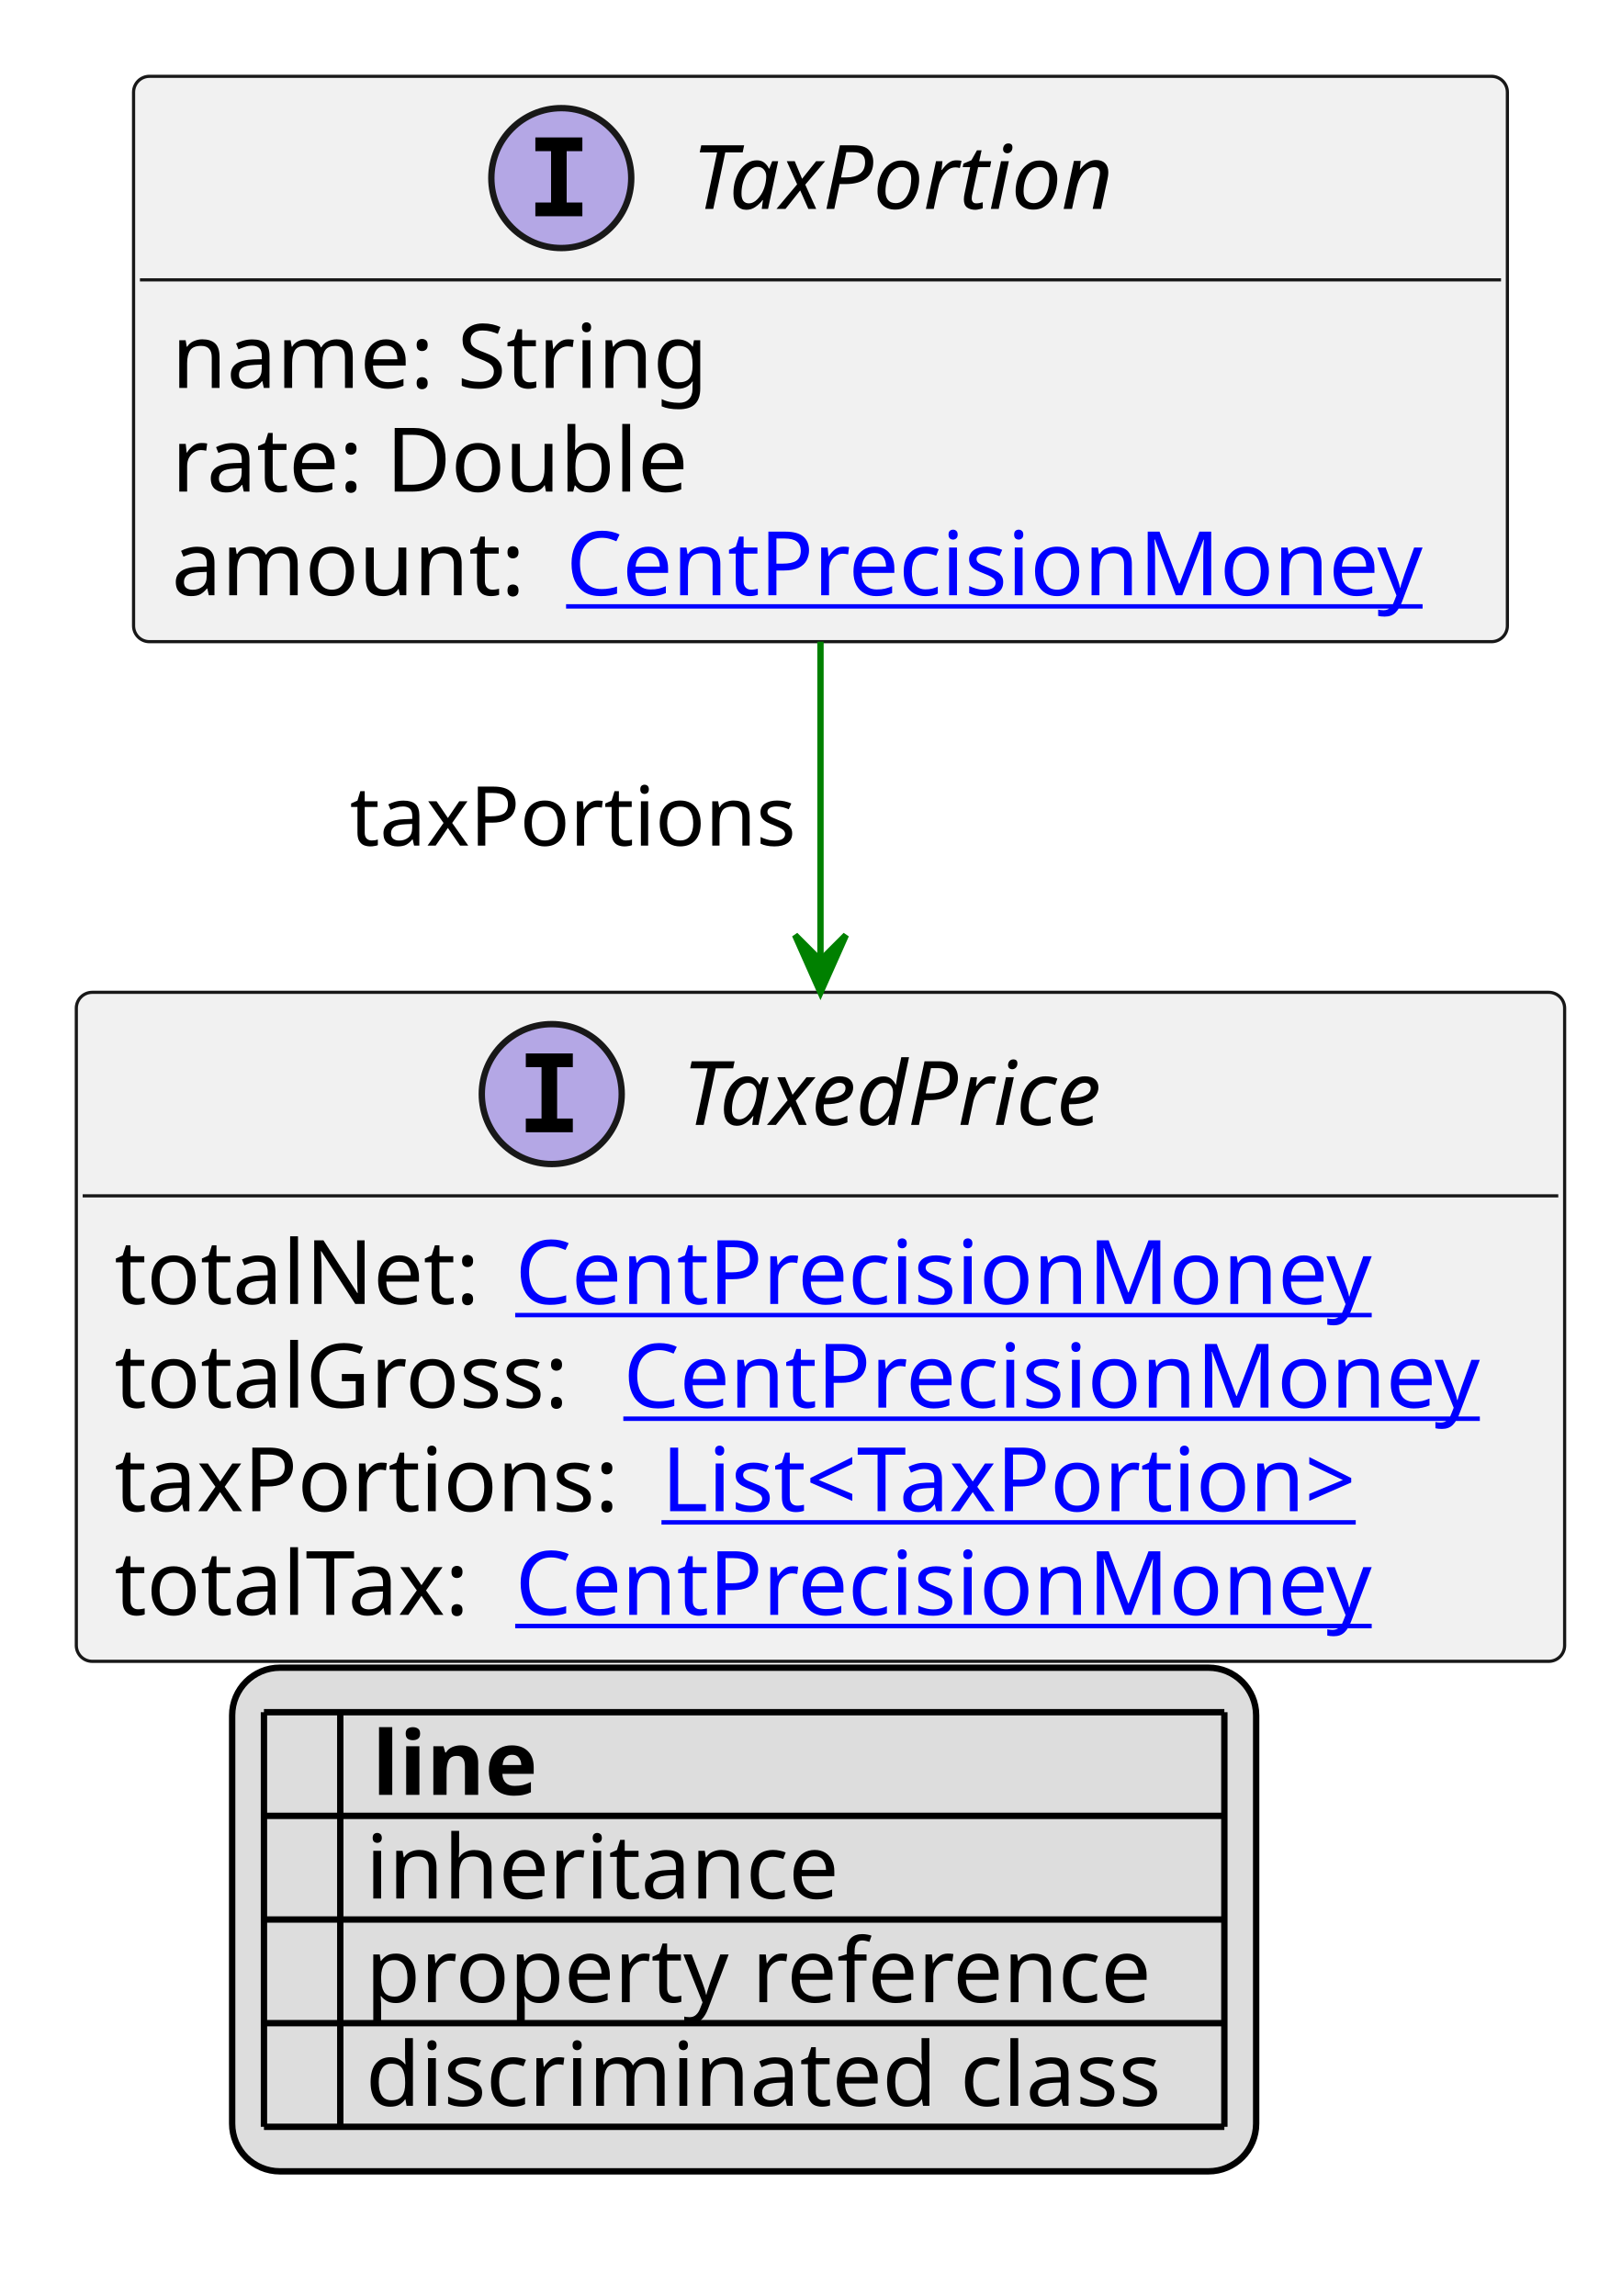
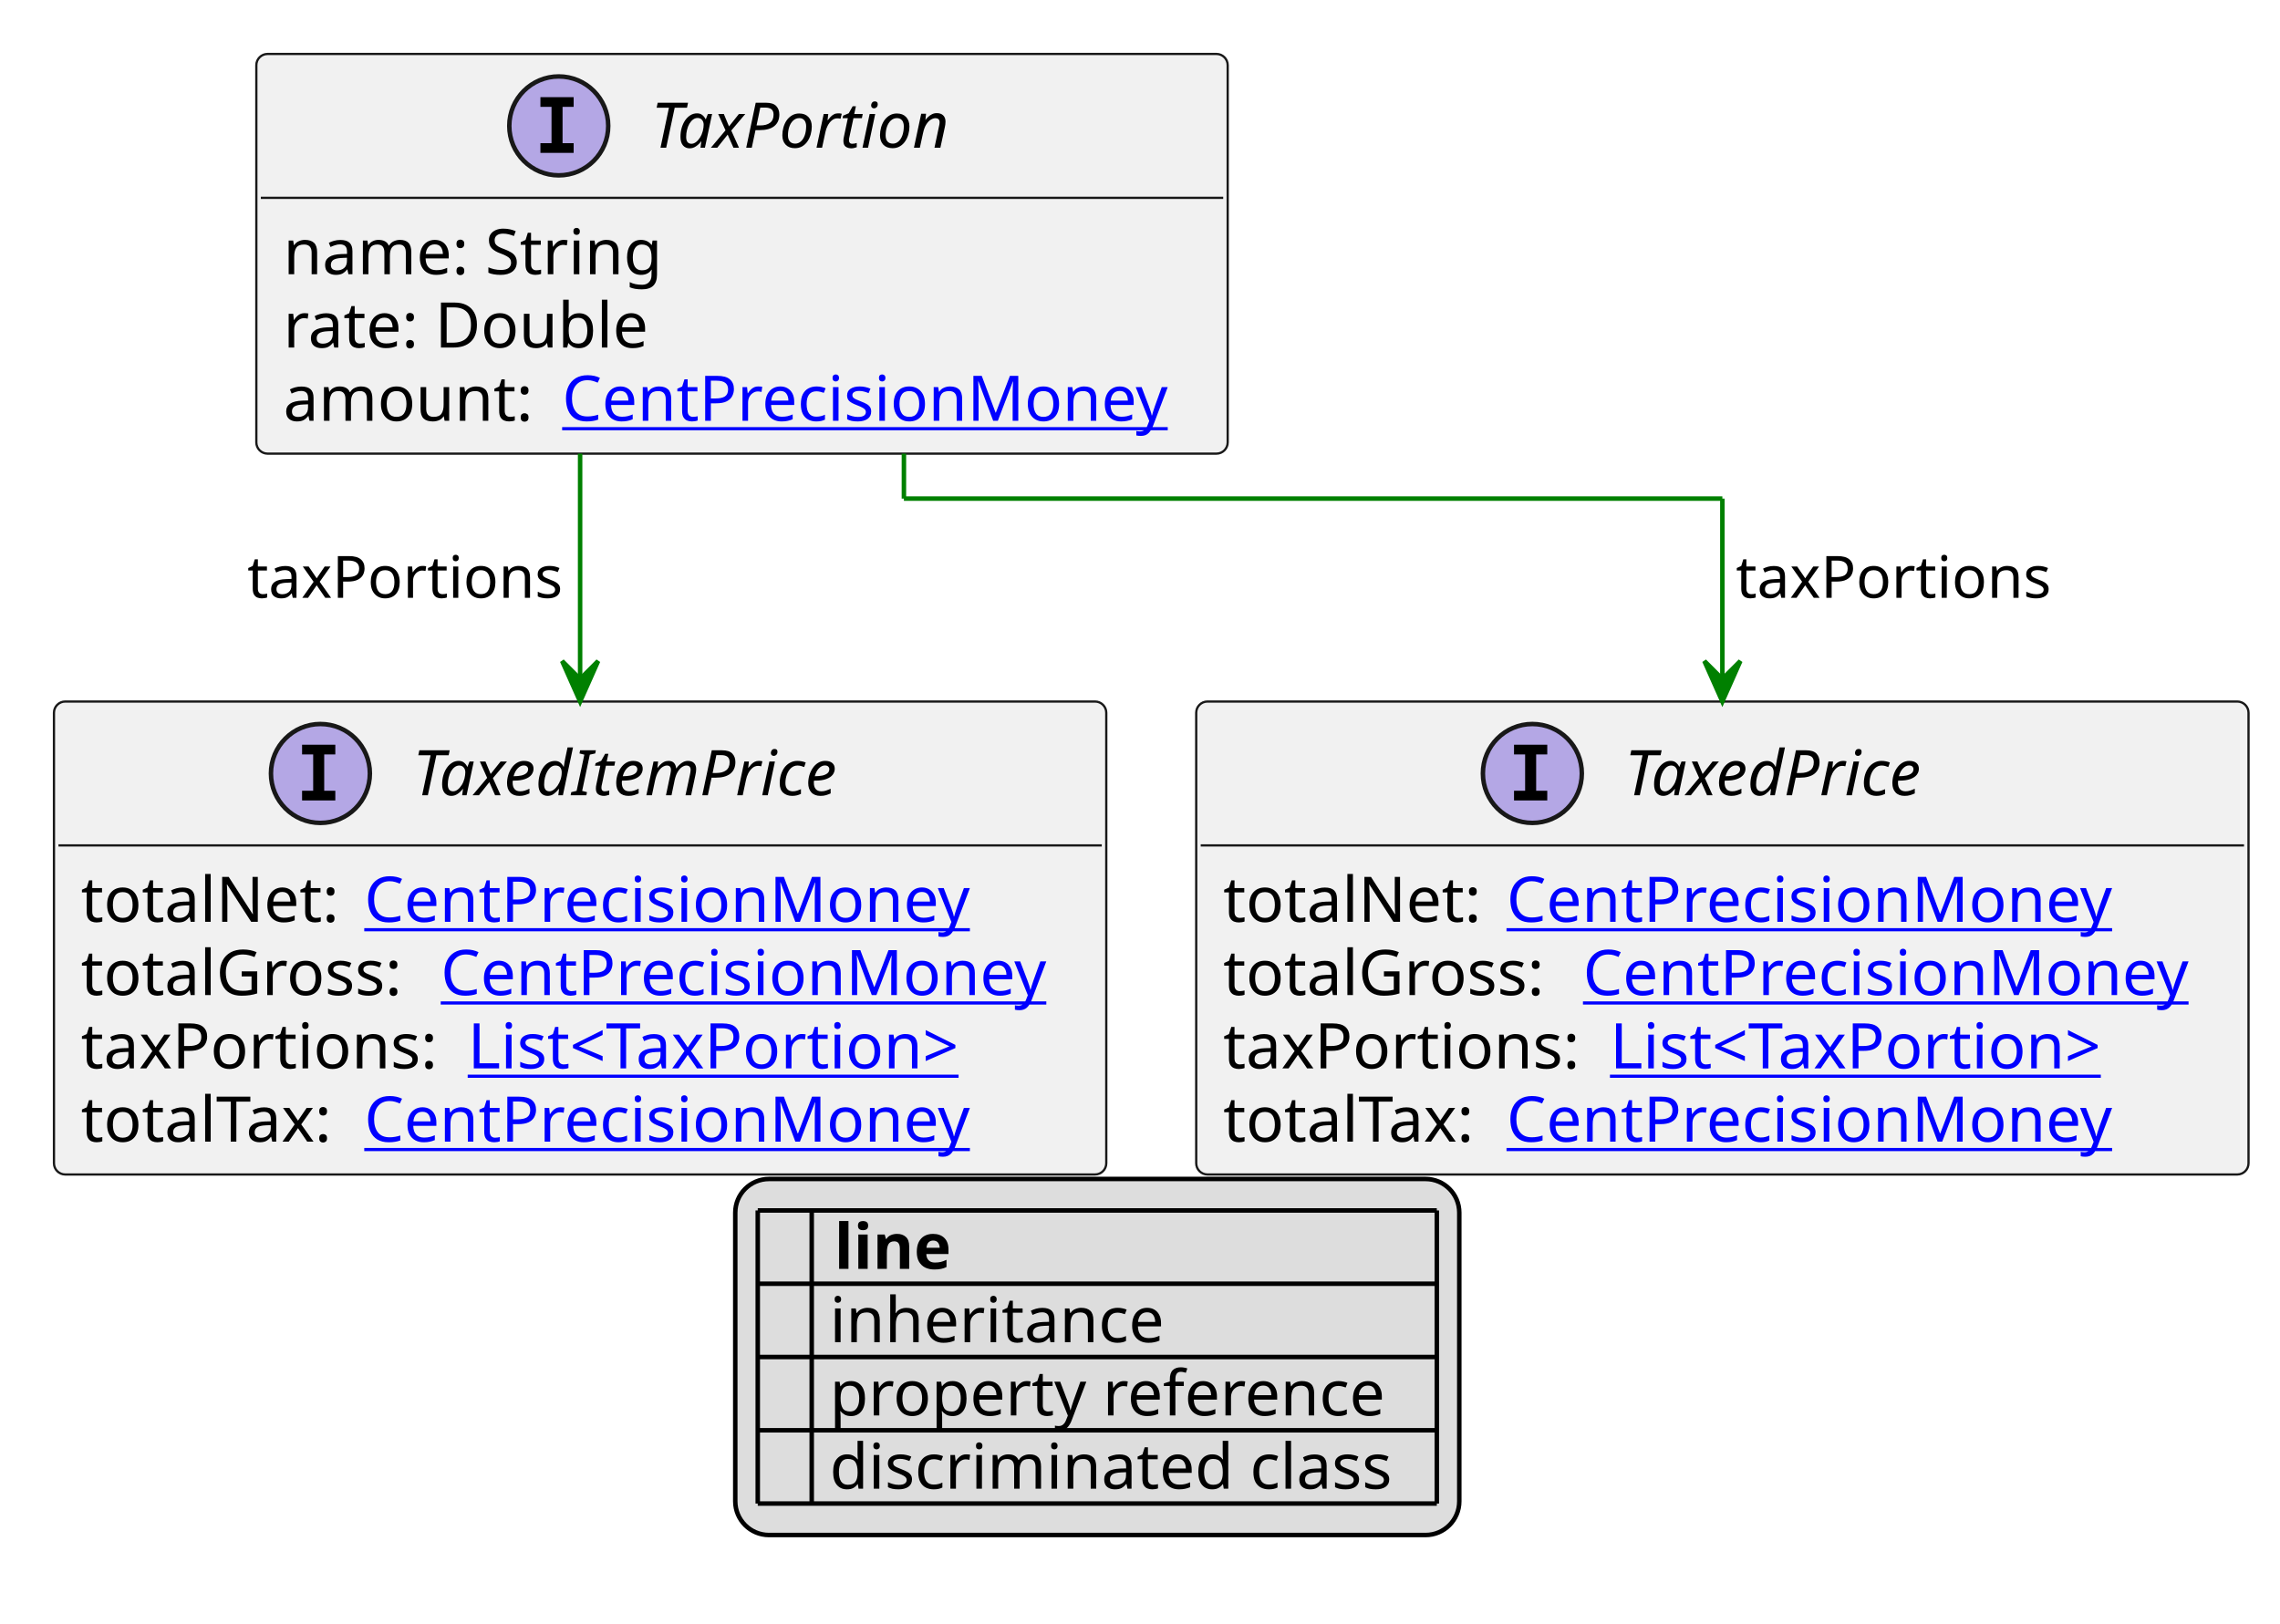
- <svg xmlns="http://www.w3.org/2000/svg" xmlns:xlink="http://www.w3.org/1999/xlink" contentStyleType="text/css" height="361px" preserveAspectRatio="none" style="width:253px;height:361px;background:#FFFFFF;" version="1.1" viewBox="0 0 253 361" width="253px" zoomAndPan="magnify">
+ <svg xmlns="http://www.w3.org/2000/svg" xmlns:xlink="http://www.w3.org/1999/xlink" contentStyleType="text/css" height="361px" preserveAspectRatio="none" style="width:507px;height:361px;background:#FFFFFF;" version="1.1" viewBox="0 0 507 361" width="507px" zoomAndPan="magnify">
  <defs>
-     <filter height="1" id="bvins3u69om200" width="1" x="0" y="0">
+     <filter height="1" id="bntm89vw850yr0" width="1" x="0" y="0">
      <feFlood flood-color="#000000" result="flood" />
      <feComposite in="SourceGraphic" in2="flood" operator="over" />
    </filter>
-     <filter height="1" id="bvins3u69om201" width="1" x="0" y="0">
+     <filter height="1" id="bntm89vw850yr1" width="1" x="0" y="0">
      <feFlood flood-color="#008000" result="flood" />
      <feComposite in="SourceGraphic" in2="flood" operator="over" />
    </filter>
-     <filter height="1" id="bvins3u69om202" width="1" x="0" y="0">
+     <filter height="1" id="bntm89vw850yr2" width="1" x="0" y="0">
      <feFlood flood-color="#0000FF" result="flood" />
      <feComposite in="SourceGraphic" in2="flood" operator="over" />
    </filter>
  </defs>
  <g>
    <a href="TaxPortion.svg" target="_top" title="TaxPortion.svg" xlink:actuate="onRequest" xlink:href="TaxPortion.svg" xlink:show="new" xlink:title="TaxPortion.svg" xlink:type="simple">
      <g id="elem_TaxPortion">
-         <rect codeLine="10" fill="#F1F1F1" height="88.891" id="TaxPortion" rx="2.5" ry="2.5" style="stroke:#181818;stroke-width:0.5;" width="216" x="21" y="12" />
-         <ellipse cx="88.25" cy="28" fill="#B4A7E5" rx="11" ry="11" style="stroke:#181818;stroke-width:1.0;" />
-         <path d="M84.172,23.766 L84.172,21.609 L91.562,21.609 L91.562,23.766 L89.094,23.766 L89.094,31.844 L91.562,31.844 L91.562,34 L84.172,34 L84.172,31.844 L86.641,31.844 L86.641,23.766 L84.172,23.766 Z " fill="#000000" />
-         <text fill="#000000" font-family="sans-serif" font-size="14" font-style="italic" lengthAdjust="spacing" textLength="73" x="108.75" y="32.847">TaxPortion</text>
-         <line style="stroke:#181818;stroke-width:0.5;" x1="22" x2="236" y1="44" y2="44" />
-         <text fill="#000000" font-family="sans-serif" font-size="14" lengthAdjust="spacing" textLength="88" x="27" y="60.995">name: String</text>
-         <text fill="#000000" font-family="sans-serif" font-size="14" lengthAdjust="spacing" textLength="86" x="27" y="77.292">rate: Double</text>
-         <text fill="#000000" font-family="sans-serif" font-size="14" lengthAdjust="spacing" textLength="58" x="27" y="93.589">amount:</text>
+         <rect codeLine="10" fill="#F1F1F1" height="88.891" id="TaxPortion" rx="2.5" ry="2.5" style="stroke:#181818;stroke-width:0.5;" width="216" x="57" y="12" />
+         <ellipse cx="124.25" cy="28" fill="#B4A7E5" rx="11" ry="11" style="stroke:#181818;stroke-width:1.0;" />
+         <path d="M120.172,23.766 L120.172,21.609 L127.562,21.609 L127.562,23.766 L125.094,23.766 L125.094,31.844 L127.562,31.844 L127.562,34 L120.172,34 L120.172,31.844 L122.641,31.844 L122.641,23.766 L120.172,23.766 Z " fill="#000000" />
+         <text fill="#000000" font-family="sans-serif" font-size="14" font-style="italic" lengthAdjust="spacing" textLength="73" x="144.75" y="32.847">TaxPortion</text>
+         <line style="stroke:#181818;stroke-width:0.5;" x1="58" x2="272" y1="44" y2="44" />
+         <text fill="#000000" font-family="sans-serif" font-size="14" lengthAdjust="spacing" textLength="88" x="63" y="60.995">name: String</text>
+         <text fill="#000000" font-family="sans-serif" font-size="14" lengthAdjust="spacing" textLength="86" x="63" y="77.292">rate: Double</text>
+         <text fill="#000000" font-family="sans-serif" font-size="14" lengthAdjust="spacing" textLength="58" x="63" y="93.589">amount:</text>
        <a href="CentPrecisionMoney.svg" target="_top" title="CentPrecisionMoney.svg" xlink:actuate="onRequest" xlink:href="CentPrecisionMoney.svg" xlink:show="new" xlink:title="CentPrecisionMoney.svg" xlink:type="simple">
-           <text fill="#0000FF" font-family="sans-serif" font-size="14" lengthAdjust="spacing" text-decoration="underline" textLength="142" x="89" y="93.589">CentPrecisionMoney</text>
+           <text fill="#0000FF" font-family="sans-serif" font-size="14" lengthAdjust="spacing" text-decoration="underline" textLength="142" x="125" y="93.589">CentPrecisionMoney</text>
        </a>
      </g>
    </a>
-     <a href="TaxedPrice.svg" target="_top" title="TaxedPrice.svg" xlink:actuate="onRequest" xlink:href="TaxedPrice.svg" xlink:show="new" xlink:title="TaxedPrice.svg" xlink:type="simple">
-       <g id="elem_TaxedPrice">
-         <rect codeLine="18" fill="#F1F1F1" height="105.188" id="TaxedPrice" rx="2.5" ry="2.5" style="stroke:#181818;stroke-width:0.5;" width="234" x="12" y="156.023" />
-         <ellipse cx="86.75" cy="172.023" fill="#B4A7E5" rx="11" ry="11" style="stroke:#181818;stroke-width:1.0;" />
-         <path d="M82.672,167.789 L82.672,165.633 L90.062,165.633 L90.062,167.789 L87.594,167.789 L87.594,175.867 L90.062,175.867 L90.062,178.023 L82.672,178.023 L82.672,175.867 L85.141,175.867 L85.141,167.789 L82.672,167.789 Z " fill="#000000" />
-         <text fill="#000000" font-family="sans-serif" font-size="14" font-style="italic" lengthAdjust="spacing" textLength="76" x="107.25" y="176.87">TaxedPrice</text>
+     <a href="TaxedItemPrice.svg" target="_top" title="TaxedItemPrice.svg" xlink:actuate="onRequest" xlink:href="TaxedItemPrice.svg" xlink:show="new" xlink:title="TaxedItemPrice.svg" xlink:type="simple">
+       <g id="elem_TaxedItemPrice">
+         <rect codeLine="18" fill="#F1F1F1" height="105.188" id="TaxedItemPrice" rx="2.5" ry="2.5" style="stroke:#181818;stroke-width:0.5;" width="234" x="12" y="156.023" />
+         <ellipse cx="71.25" cy="172.023" fill="#B4A7E5" rx="11" ry="11" style="stroke:#181818;stroke-width:1.0;" />
+         <path d="M67.172,167.789 L67.172,165.633 L74.562,165.633 L74.562,167.789 L72.094,167.789 L72.094,175.867 L74.562,175.867 L74.562,178.023 L67.172,178.023 L67.172,175.867 L69.641,175.867 L69.641,167.789 L67.172,167.789 Z " fill="#000000" />
+         <text fill="#000000" font-family="sans-serif" font-size="14" font-style="italic" lengthAdjust="spacing" textLength="107" x="91.75" y="176.87">TaxedItemPrice</text>
        <line style="stroke:#181818;stroke-width:0.5;" x1="13" x2="245" y1="188.023" y2="188.023" />
        <text fill="#000000" font-family="sans-serif" font-size="14" lengthAdjust="spacing" textLength="59" x="18" y="205.019">totalNet:</text>
        <a href="CentPrecisionMoney.svg" target="_top" title="CentPrecisionMoney.svg" xlink:actuate="onRequest" xlink:href="CentPrecisionMoney.svg" xlink:show="new" xlink:title="CentPrecisionMoney.svg" xlink:type="simple">
          <text fill="#0000FF" font-family="sans-serif" font-size="14" lengthAdjust="spacing" text-decoration="underline" textLength="142" x="81" y="205.019">CentPrecisionMoney</text>
        </a>
        <text fill="#000000" font-family="sans-serif" font-size="14" lengthAdjust="spacing" textLength="76" x="18" y="221.315">totalGross:</text>
        <a href="CentPrecisionMoney.svg" target="_top" title="CentPrecisionMoney.svg" xlink:actuate="onRequest" xlink:href="CentPrecisionMoney.svg" xlink:show="new" xlink:title="CentPrecisionMoney.svg" xlink:type="simple">
          <text fill="#0000FF" font-family="sans-serif" font-size="14" lengthAdjust="spacing" text-decoration="underline" textLength="142" x="98" y="221.315">CentPrecisionMoney</text>
        </a>
        <text fill="#000000" font-family="sans-serif" font-size="14" lengthAdjust="spacing" textLength="82" x="18" y="237.612">taxPortions:</text>
        <a href="TaxPortion.svg" target="_top" title="TaxPortion.svg" xlink:actuate="onRequest" xlink:href="TaxPortion.svg" xlink:show="new" xlink:title="TaxPortion.svg" xlink:type="simple">
          <text fill="#0000FF" font-family="sans-serif" font-size="14" lengthAdjust="spacing" text-decoration="underline" textLength="120" x="104" y="237.612">List&lt;TaxPortion&gt;</text>
        </a>
        <text fill="#000000" font-family="sans-serif" font-size="14" lengthAdjust="spacing" textLength="59" x="18" y="253.909">totalTax:</text>
        <a href="CentPrecisionMoney.svg" target="_top" title="CentPrecisionMoney.svg" xlink:actuate="onRequest" xlink:href="CentPrecisionMoney.svg" xlink:show="new" xlink:title="CentPrecisionMoney.svg" xlink:type="simple">
          <text fill="#0000FF" font-family="sans-serif" font-size="14" lengthAdjust="spacing" text-decoration="underline" textLength="142" x="81" y="253.909">CentPrecisionMoney</text>
        </a>
      </g>
    </a>
+     <a href="TaxedPrice.svg" target="_top" title="TaxedPrice.svg" xlink:actuate="onRequest" xlink:href="TaxedPrice.svg" xlink:show="new" xlink:title="TaxedPrice.svg" xlink:type="simple">
+       <g id="elem_TaxedPrice">
+         <rect codeLine="24" fill="#F1F1F1" height="105.188" id="TaxedPrice" rx="2.5" ry="2.5" style="stroke:#181818;stroke-width:0.5;" width="234" x="266" y="156.023" />
+         <ellipse cx="340.75" cy="172.023" fill="#B4A7E5" rx="11" ry="11" style="stroke:#181818;stroke-width:1.0;" />
+         <path d="M336.672,167.789 L336.672,165.633 L344.062,165.633 L344.062,167.789 L341.594,167.789 L341.594,175.867 L344.062,175.867 L344.062,178.023 L336.672,178.023 L336.672,175.867 L339.141,175.867 L339.141,167.789 L336.672,167.789 Z " fill="#000000" />
+         <text fill="#000000" font-family="sans-serif" font-size="14" font-style="italic" lengthAdjust="spacing" textLength="76" x="361.25" y="176.87">TaxedPrice</text>
+         <line style="stroke:#181818;stroke-width:0.5;" x1="267" x2="499" y1="188.023" y2="188.023" />
+         <text fill="#000000" font-family="sans-serif" font-size="14" lengthAdjust="spacing" textLength="59" x="272" y="205.019">totalNet:</text>
+         <a href="CentPrecisionMoney.svg" target="_top" title="CentPrecisionMoney.svg" xlink:actuate="onRequest" xlink:href="CentPrecisionMoney.svg" xlink:show="new" xlink:title="CentPrecisionMoney.svg" xlink:type="simple">
+           <text fill="#0000FF" font-family="sans-serif" font-size="14" lengthAdjust="spacing" text-decoration="underline" textLength="142" x="335" y="205.019">CentPrecisionMoney</text>
+         </a>
+         <text fill="#000000" font-family="sans-serif" font-size="14" lengthAdjust="spacing" textLength="76" x="272" y="221.315">totalGross:</text>
+         <a href="CentPrecisionMoney.svg" target="_top" title="CentPrecisionMoney.svg" xlink:actuate="onRequest" xlink:href="CentPrecisionMoney.svg" xlink:show="new" xlink:title="CentPrecisionMoney.svg" xlink:type="simple">
+           <text fill="#0000FF" font-family="sans-serif" font-size="14" lengthAdjust="spacing" text-decoration="underline" textLength="142" x="352" y="221.315">CentPrecisionMoney</text>
+         </a>
+         <text fill="#000000" font-family="sans-serif" font-size="14" lengthAdjust="spacing" textLength="82" x="272" y="237.612">taxPortions:</text>
+         <a href="TaxPortion.svg" target="_top" title="TaxPortion.svg" xlink:actuate="onRequest" xlink:href="TaxPortion.svg" xlink:show="new" xlink:title="TaxPortion.svg" xlink:type="simple">
+           <text fill="#0000FF" font-family="sans-serif" font-size="14" lengthAdjust="spacing" text-decoration="underline" textLength="120" x="358" y="237.612">List&lt;TaxPortion&gt;</text>
+         </a>
+         <text fill="#000000" font-family="sans-serif" font-size="14" lengthAdjust="spacing" textLength="59" x="272" y="253.909">totalTax:</text>
+         <a href="CentPrecisionMoney.svg" target="_top" title="CentPrecisionMoney.svg" xlink:actuate="onRequest" xlink:href="CentPrecisionMoney.svg" xlink:show="new" xlink:title="CentPrecisionMoney.svg" xlink:type="simple">
+           <text fill="#0000FF" font-family="sans-serif" font-size="14" lengthAdjust="spacing" text-decoration="underline" textLength="142" x="335" y="253.909">CentPrecisionMoney</text>
+         </a>
+       </g>
+     </a>
    <line style="stroke:#008000;stroke-width:1.0;" x1="129" x2="129" y1="100.891" y2="156.023" />
    <polygon fill="#008000" points="129,156.023,133,147.023,129,151.023,125,147.023,129,156.023" style="stroke:#008000;stroke-width:1.0;" />
    <text fill="#000000" font-family="sans-serif" font-size="13" lengthAdjust="spacing" textLength="72" x="55" y="132.958">taxPortions</text>
-     <rect fill="#DDDDDD" height="79.188" id="_legend" rx="7.5" ry="7.5" style="stroke:#000000;stroke-width:1.0;" width="161" x="36.5" y="262.211" />
-     <text fill="#000000" font-family="sans-serif" font-size="14" font-weight="bold" lengthAdjust="spacing" textLength="5" x="41.5" y="282.206"> </text>
-     <text fill="#000000" font-family="sans-serif" font-size="14" font-weight="bold" lengthAdjust="spacing" textLength="28" x="58.5" y="282.206">line</text>
-     <text fill="#000000" filter="url(#bvins3u69om200)" font-family="sans-serif" font-size="14" lengthAdjust="spacing" textLength="12" x="41.5" y="298.503">   </text>
-     <text fill="#000000" font-family="sans-serif" font-size="14" lengthAdjust="spacing" textLength="77" x="57.5" y="298.503">inheritance</text>
-     <text fill="#000000" filter="url(#bvins3u69om201)" font-family="sans-serif" font-size="14" lengthAdjust="spacing" textLength="12" x="41.5" y="314.8">   </text>
-     <text fill="#000000" font-family="sans-serif" font-size="14" lengthAdjust="spacing" textLength="129" x="57.5" y="314.8">property reference</text>
-     <text fill="#000000" filter="url(#bvins3u69om202)" font-family="sans-serif" font-size="14" lengthAdjust="spacing" textLength="12" x="41.5" y="331.097">   </text>
-     <text fill="#000000" font-family="sans-serif" font-size="14" lengthAdjust="spacing" textLength="131" x="57.5" y="331.097">discriminated class</text>
-     <line style="stroke:#000000;stroke-width:1.0;" x1="41.5" x2="192.5" y1="269.211" y2="269.211" />
-     <line style="stroke:#000000;stroke-width:1.0;" x1="41.5" x2="192.5" y1="285.508" y2="285.508" />
-     <line style="stroke:#000000;stroke-width:1.0;" x1="41.5" x2="192.5" y1="301.805" y2="301.805" />
-     <line style="stroke:#000000;stroke-width:1.0;" x1="41.5" x2="192.5" y1="318.102" y2="318.102" />
-     <line style="stroke:#000000;stroke-width:1.0;" x1="41.5" x2="192.5" y1="334.398" y2="334.398" />
-     <line style="stroke:#000000;stroke-width:1.0;" x1="41.5" x2="41.5" y1="269.211" y2="334.398" />
-     <line style="stroke:#000000;stroke-width:1.0;" x1="53.5" x2="53.5" y1="269.211" y2="334.398" />
-     <line style="stroke:#000000;stroke-width:1.0;" x1="192.5" x2="192.5" y1="269.211" y2="334.398" />
+     <line style="stroke:#008000;stroke-width:1.0;" x1="201" x2="201" y1="100.891" y2="110.891" />
+     <line style="stroke:#008000;stroke-width:1.0;" x1="201" x2="383" y1="110.891" y2="110.891" />
+     <line style="stroke:#008000;stroke-width:1.0;" x1="383" x2="383" y1="110.891" y2="156.023" />
+     <polygon fill="#008000" points="383,156.023,387,147.023,383,151.023,379,147.023,383,156.023" style="stroke:#008000;stroke-width:1.0;" />
+     <text fill="#000000" font-family="sans-serif" font-size="13" lengthAdjust="spacing" textLength="72" x="386" y="132.958">taxPortions</text>
+     <rect fill="#DDDDDD" height="79.188" id="_legend" rx="7.5" ry="7.5" style="stroke:#000000;stroke-width:1.0;" width="161" x="163.5" y="262.211" />
+     <text fill="#000000" font-family="sans-serif" font-size="14" font-weight="bold" lengthAdjust="spacing" textLength="5" x="168.5" y="282.206"> </text>
+     <text fill="#000000" font-family="sans-serif" font-size="14" font-weight="bold" lengthAdjust="spacing" textLength="28" x="185.5" y="282.206">line</text>
+     <text fill="#000000" filter="url(#bntm89vw850yr0)" font-family="sans-serif" font-size="14" lengthAdjust="spacing" textLength="12" x="168.5" y="298.503">   </text>
+     <text fill="#000000" font-family="sans-serif" font-size="14" lengthAdjust="spacing" textLength="77" x="184.5" y="298.503">inheritance</text>
+     <text fill="#000000" filter="url(#bntm89vw850yr1)" font-family="sans-serif" font-size="14" lengthAdjust="spacing" textLength="12" x="168.5" y="314.8">   </text>
+     <text fill="#000000" font-family="sans-serif" font-size="14" lengthAdjust="spacing" textLength="129" x="184.5" y="314.8">property reference</text>
+     <text fill="#000000" filter="url(#bntm89vw850yr2)" font-family="sans-serif" font-size="14" lengthAdjust="spacing" textLength="12" x="168.5" y="331.097">   </text>
+     <text fill="#000000" font-family="sans-serif" font-size="14" lengthAdjust="spacing" textLength="131" x="184.5" y="331.097">discriminated class</text>
+     <line style="stroke:#000000;stroke-width:1.0;" x1="168.5" x2="319.5" y1="269.211" y2="269.211" />
+     <line style="stroke:#000000;stroke-width:1.0;" x1="168.5" x2="319.5" y1="285.508" y2="285.508" />
+     <line style="stroke:#000000;stroke-width:1.0;" x1="168.5" x2="319.5" y1="301.805" y2="301.805" />
+     <line style="stroke:#000000;stroke-width:1.0;" x1="168.5" x2="319.5" y1="318.102" y2="318.102" />
+     <line style="stroke:#000000;stroke-width:1.0;" x1="168.5" x2="319.5" y1="334.398" y2="334.398" />
+     <line style="stroke:#000000;stroke-width:1.0;" x1="168.5" x2="168.5" y1="269.211" y2="334.398" />
+     <line style="stroke:#000000;stroke-width:1.0;" x1="180.5" x2="180.5" y1="269.211" y2="334.398" />
+     <line style="stroke:#000000;stroke-width:1.0;" x1="319.5" x2="319.5" y1="269.211" y2="334.398" />
  </g>
</svg>
